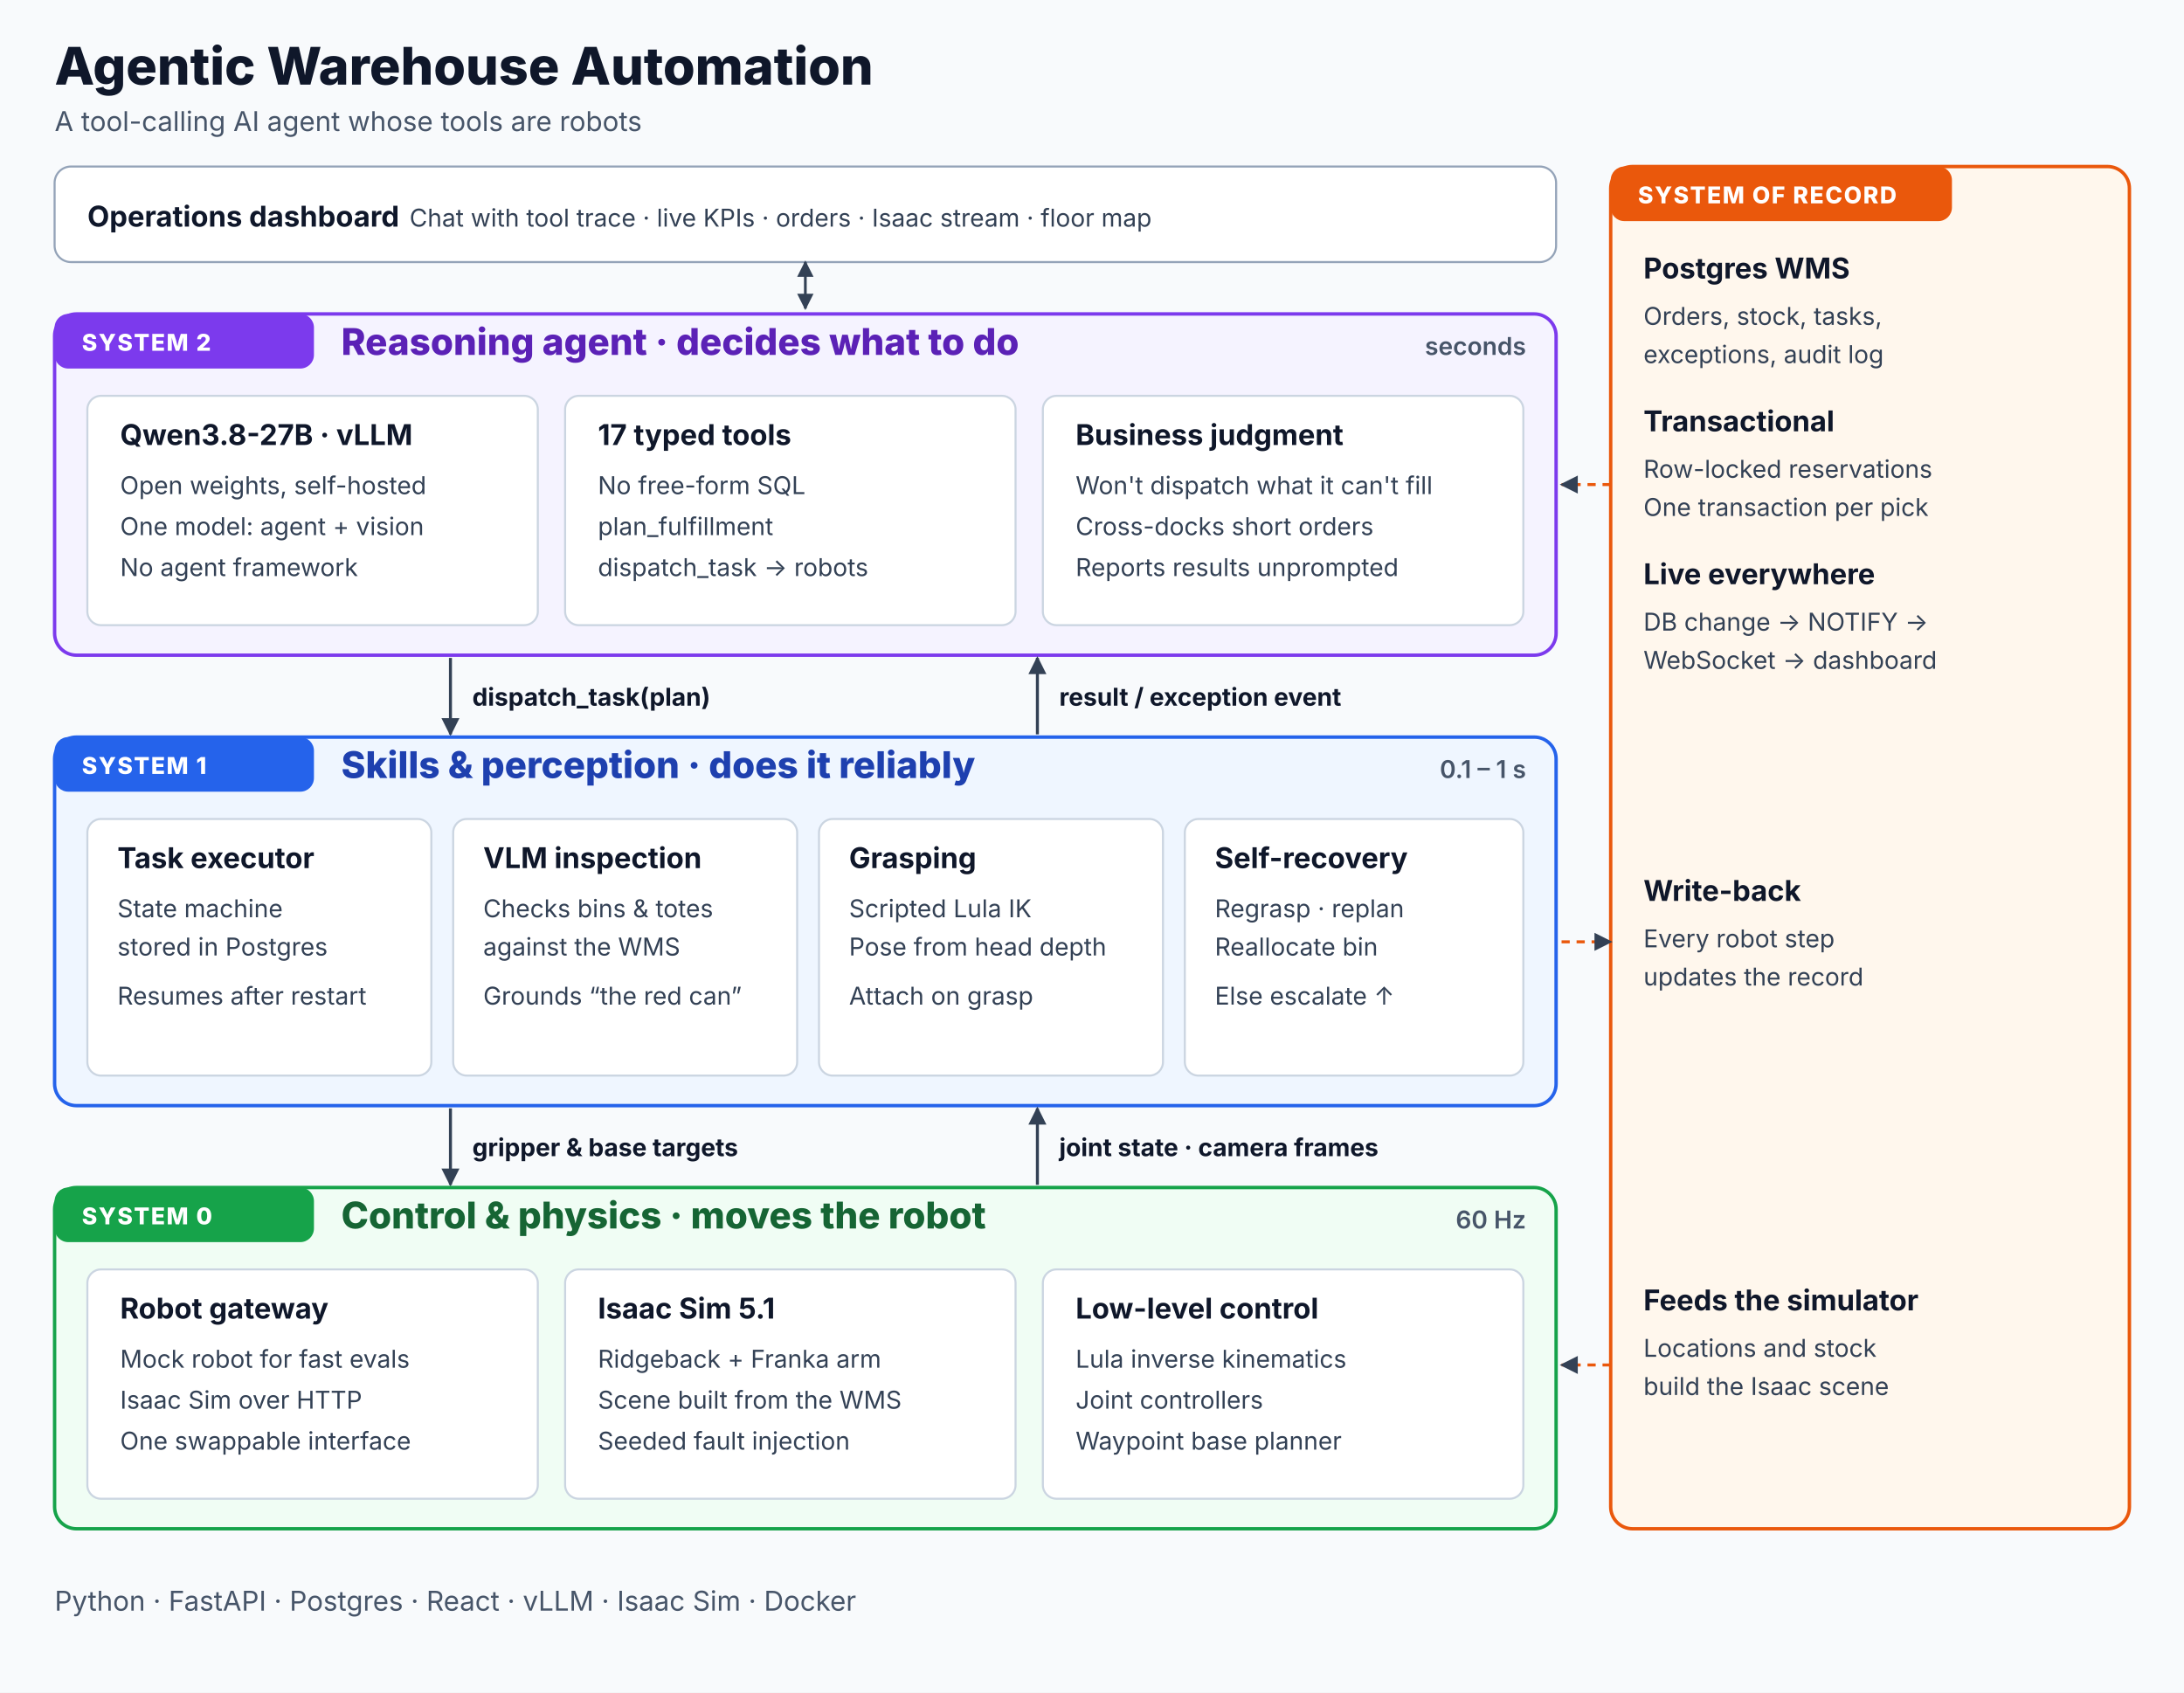
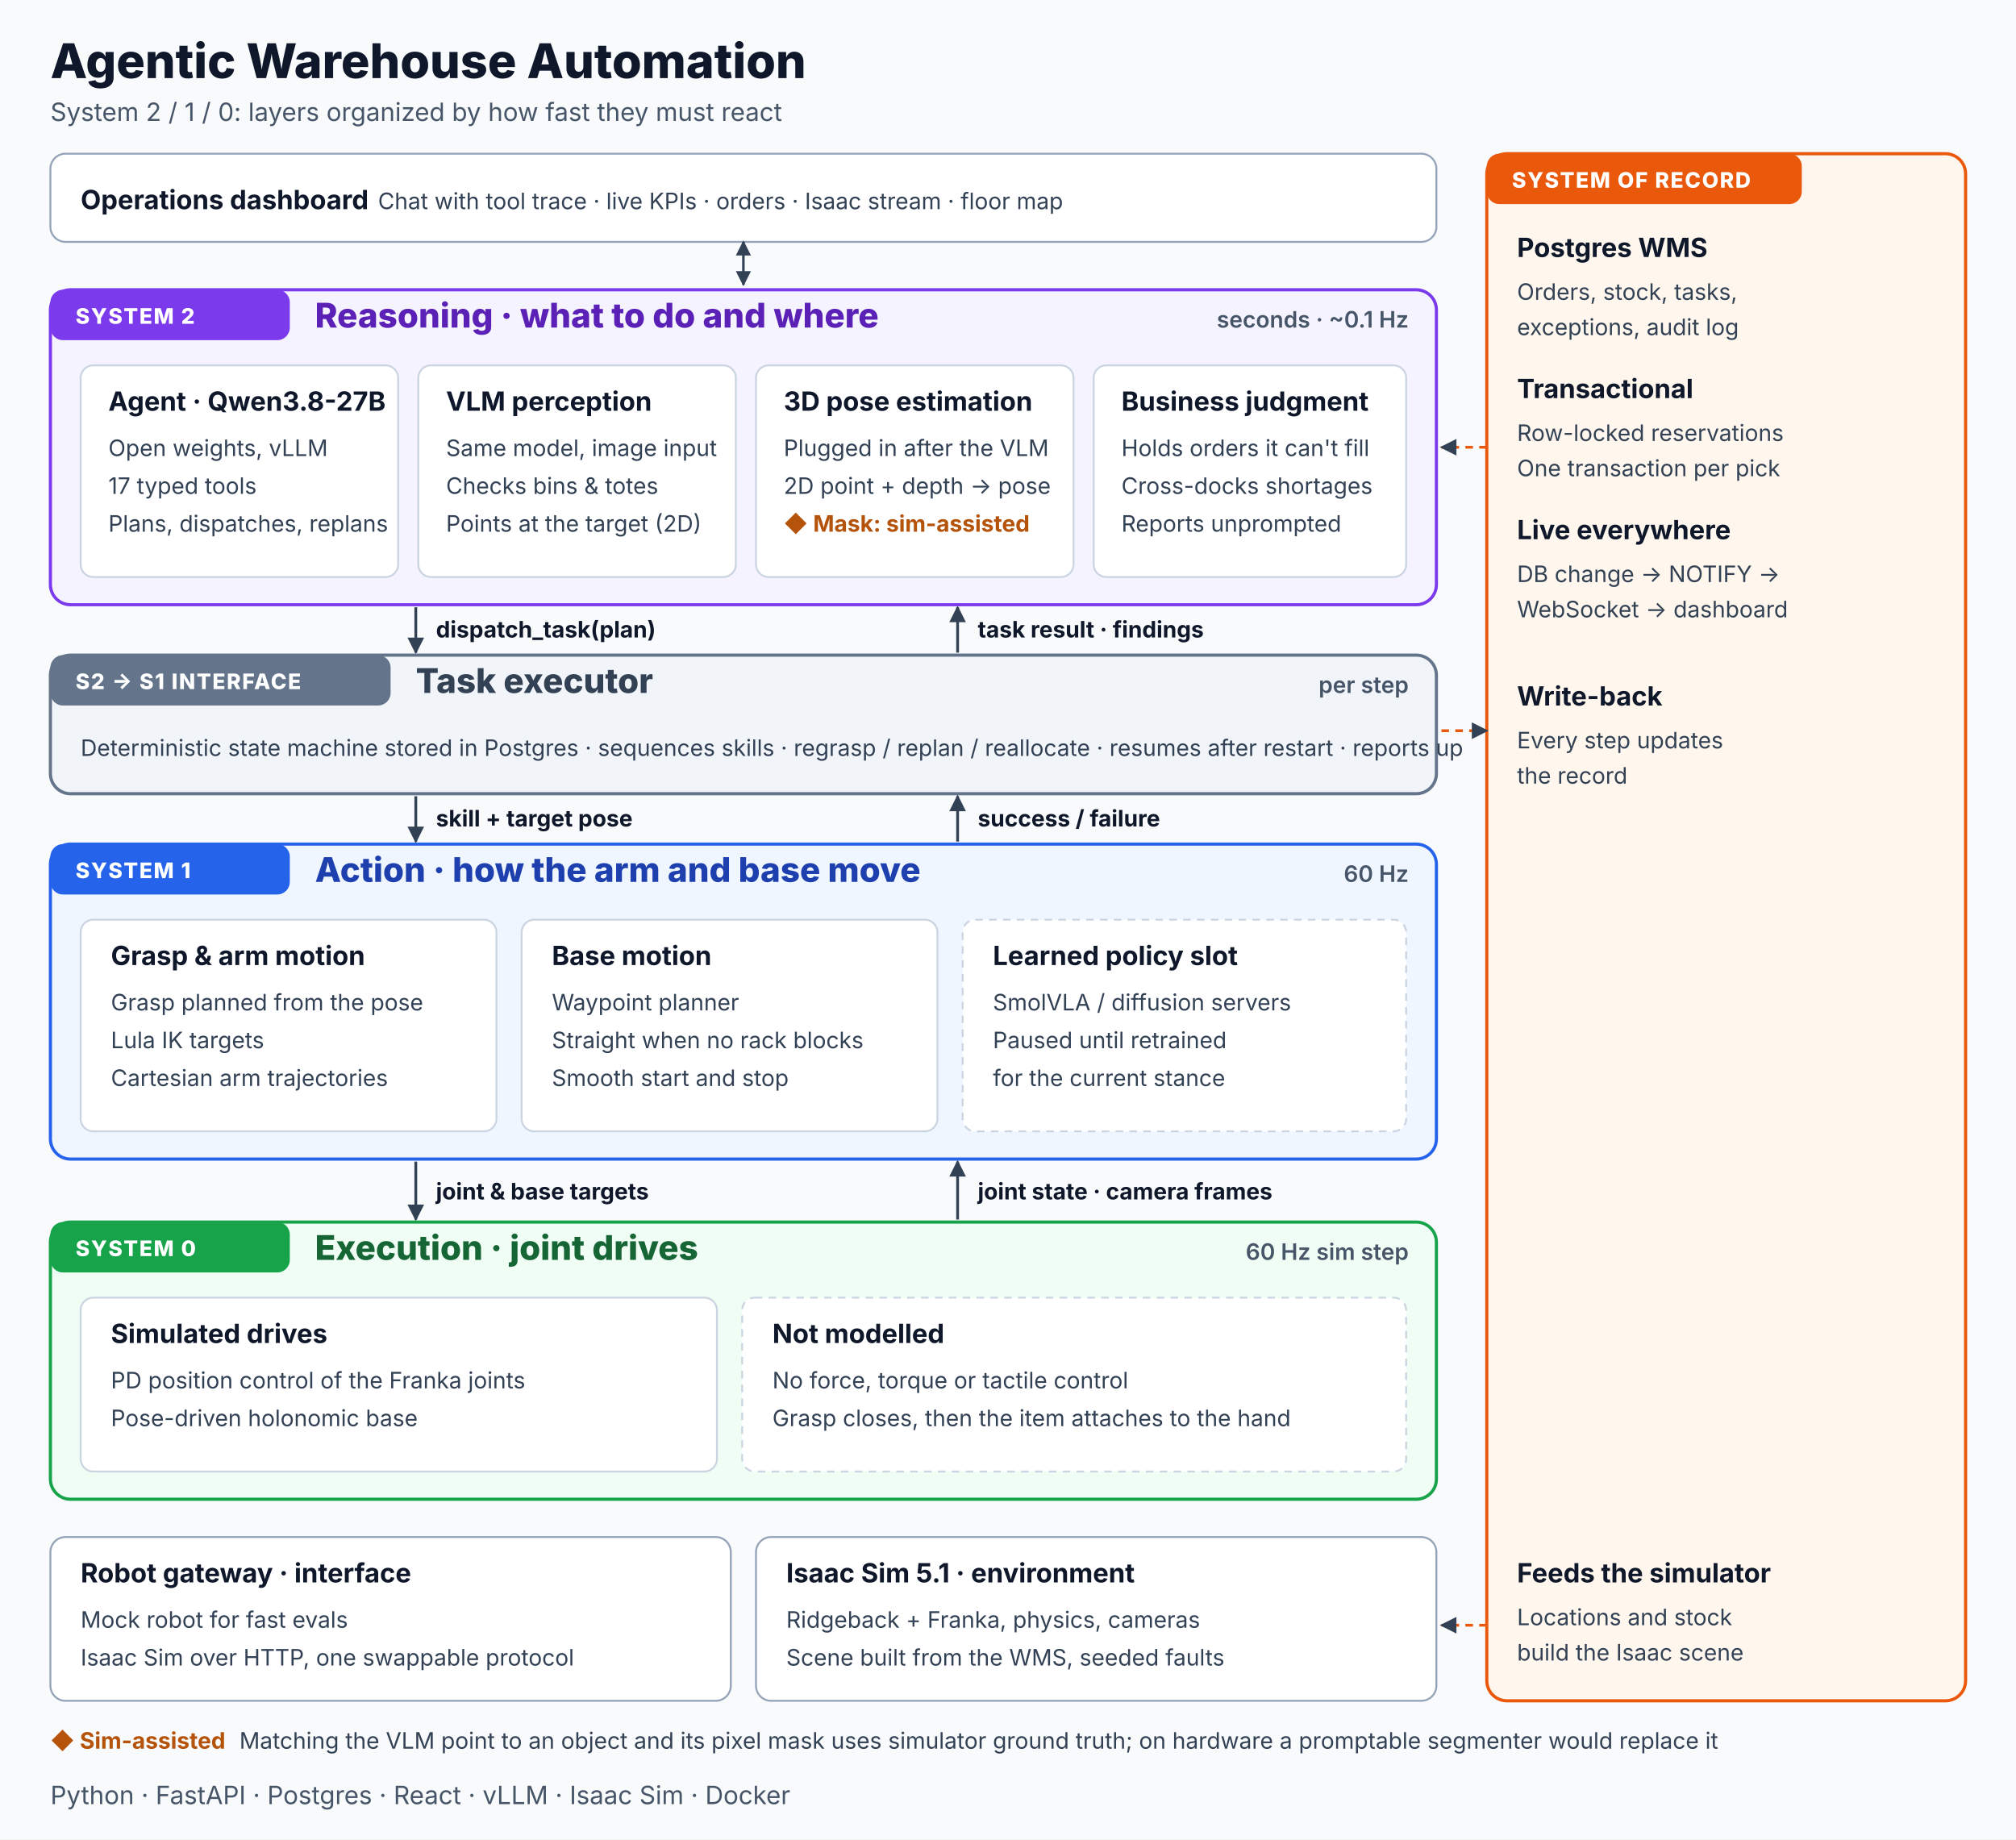
- <svg xmlns="http://www.w3.org/2000/svg" viewBox="0 0 1600 1240" width="1600" height="1240" font-family="Inter, 'Segoe UI', Helvetica, Arial, sans-serif">
+ <svg xmlns="http://www.w3.org/2000/svg" viewBox="0 0 1600 1460" width="1600" height="1460" font-family="Inter, 'Segoe UI', Helvetica, Arial, sans-serif">
  <defs>
    <marker id="arrow" viewBox="0 0 10 10" refX="9" refY="5" markerWidth="6" markerHeight="6" orient="auto-start-reverse">
      <path d="M0,0 L10,5 L0,10 z" fill="#334155" />
    </marker>
    <style>
      .title{font-size:38px;font-weight:800;fill:#0f172a}
      .subtitle{font-size:20px;fill:#475569}
      .tag{font-size:17px;font-weight:800;fill:#fff;letter-spacing:1px}
      .layer{font-size:27px;font-weight:800}
      .speed{font-size:18px;font-weight:600;fill:#475569}
      .h{font-size:21px;font-weight:700;fill:#0f172a}
      .t{font-size:18px;fill:#334155}
      .flow{font-size:18px;font-weight:700;fill:#0f172a}
      .note{font-size:15px;fill:#64748b}
      .card{fill:#fff;stroke:#cbd5e1;stroke-width:1.5}
+       .sim{font-size:18px;font-weight:700;fill:#b45309}
+       .gap{fill:#fff;stroke:#cbd5e1;stroke-width:1.5;stroke-dasharray:6 5}
    </style>
  </defs>
-   <rect width="1600" height="1240" fill="#f8fafc" />
+   <rect width="1600" height="1460" fill="#f8fafc" />
  <text x="40" y="62" class="title">Agentic Warehouse Automation</text>
-   <text x="40" y="96" class="subtitle">A tool-calling AI agent whose tools are robots</text>
+   <text x="40" y="96" class="subtitle">System 2 / 1 / 0: layers organized by how fast they must react</text>
  <rect x="40" y="122" width="1100" height="70" rx="12" fill="#fff" stroke="#94a3b8" stroke-width="1.5" />
  <text x="64" y="166" class="h">Operations dashboard</text>
  <text x="300" y="166" class="t">Chat with tool trace · live KPIs · orders · Isaac stream · floor map</text>
  <path d="M590,192 L590,226" stroke="#334155" stroke-width="2" marker-start="url(#arrow)" marker-end="url(#arrow)" />
  <rect x="40" y="230" width="1100" height="250" rx="16" fill="#f5f3ff" stroke="#7c3aed" stroke-width="2.5" />
  <rect x="40" y="230" width="190" height="40" rx="10" fill="#7c3aed" />
  <text x="60" y="257" class="tag">SYSTEM 2</text>
-   <text x="250" y="260" class="layer" fill="#5b21b6">Reasoning agent · decides what to do</text>
-   <text x="1118" y="260" class="speed" text-anchor="end">seconds</text>
-   <rect x="64" y="290" width="330" height="168" rx="10" class="card" />
-   <text x="88" y="326" class="h">Qwen3.8-27B · vLLM</text>
-   <text x="88" y="362" class="t">Open weights, self-hosted</text>
-   <text x="88" y="392" class="t">One model: agent + vision</text>
-   <text x="88" y="422" class="t">No agent framework</text>
-   <rect x="414" y="290" width="330" height="168" rx="10" class="card" />
-   <text x="438" y="326" class="h">17 typed tools</text>
-   <text x="438" y="362" class="t">No free-form SQL</text>
-   <text x="438" y="392" class="t">plan_fulfillment</text>
-   <text x="438" y="422" class="t">dispatch_task → robots</text>
-   <rect x="764" y="290" width="352" height="168" rx="10" class="card" />
-   <text x="788" y="326" class="h">Business judgment</text>
-   <text x="788" y="362" class="t">Won't dispatch what it can't fill</text>
-   <text x="788" y="392" class="t">Cross-docks short orders</text>
-   <text x="788" y="422" class="t">Reports results unprompted</text>
-   <path d="M330,482 L330,538" stroke="#334155" stroke-width="2.2" marker-end="url(#arrow)" />
-   <text x="346" y="517" class="flow">dispatch_task(plan)</text>
-   <path d="M760,538 L760,482" stroke="#334155" stroke-width="2.2" marker-end="url(#arrow)" />
-   <text x="776" y="517" class="flow">result / exception event</text>
-   <rect x="40" y="540" width="1100" height="270" rx="16" fill="#eff6ff" stroke="#2563eb" stroke-width="2.5" />
-   <rect x="40" y="540" width="190" height="40" rx="10" fill="#2563eb" />
-   <text x="60" y="567" class="tag">SYSTEM 1</text>
-   <text x="250" y="570" class="layer" fill="#1e40af">Skills &amp; perception · does it reliably</text>
-   <text x="1118" y="570" class="speed" text-anchor="end">0.1 – 1 s</text>
-   <rect x="64" y="600" width="252" height="188" rx="10" class="card" />
-   <text x="86" y="636" class="h">Task executor</text>
-   <text x="86" y="672" class="t">State machine</text>
-   <text x="86" y="700" class="t">stored in Postgres</text>
-   <text x="86" y="736" class="t">Resumes after restart</text>
-   <rect x="332" y="600" width="252" height="188" rx="10" class="card" />
-   <text x="354" y="636" class="h">VLM inspection</text>
-   <text x="354" y="672" class="t">Checks bins &amp; totes</text>
-   <text x="354" y="700" class="t">against the WMS</text>
-   <text x="354" y="736" class="t">Grounds “the red can”</text>
-   <rect x="600" y="600" width="252" height="188" rx="10" class="card" />
-   <text x="622" y="636" class="h">Grasping</text>
-   <text x="622" y="672" class="t">Scripted Lula IK</text>
-   <text x="622" y="700" class="t">Pose from head depth</text>
-   <text x="622" y="736" class="t">Attach on grasp</text>
-   <rect x="868" y="600" width="248" height="188" rx="10" class="card" />
-   <text x="890" y="636" class="h">Self-recovery</text>
-   <text x="890" y="672" class="t">Regrasp · replan</text>
-   <text x="890" y="700" class="t">Reallocate bin</text>
-   <text x="890" y="736" class="t">Else escalate ↑</text>
-   <path d="M330,812 L330,868" stroke="#334155" stroke-width="2.2" marker-end="url(#arrow)" />
-   <text x="346" y="847" class="flow">gripper &amp; base targets</text>
-   <path d="M760,868 L760,812" stroke="#334155" stroke-width="2.2" marker-end="url(#arrow)" />
-   <text x="776" y="847" class="flow">joint state · camera frames</text>
-   <rect x="40" y="870" width="1100" height="250" rx="16" fill="#f0fdf4" stroke="#16a34a" stroke-width="2.5" />
-   <rect x="40" y="870" width="190" height="40" rx="10" fill="#16a34a" />
-   <text x="60" y="897" class="tag">SYSTEM 0</text>
-   <text x="250" y="900" class="layer" fill="#166534">Control &amp; physics · moves the robot</text>
-   <text x="1118" y="900" class="speed" text-anchor="end">60 Hz</text>
-   <rect x="64" y="930" width="330" height="168" rx="10" class="card" />
-   <text x="88" y="966" class="h">Robot gateway</text>
-   <text x="88" y="1002" class="t">Mock robot for fast evals</text>
-   <text x="88" y="1032" class="t">Isaac Sim over HTTP</text>
-   <text x="88" y="1062" class="t">One swappable interface</text>
-   <rect x="414" y="930" width="330" height="168" rx="10" class="card" />
-   <text x="438" y="966" class="h">Isaac Sim 5.1</text>
-   <text x="438" y="1002" class="t">Ridgeback + Franka arm</text>
-   <text x="438" y="1032" class="t">Scene built from the WMS</text>
-   <text x="438" y="1062" class="t">Seeded fault injection</text>
-   <rect x="764" y="930" width="352" height="168" rx="10" class="card" />
-   <text x="788" y="966" class="h">Low-level control</text>
-   <text x="788" y="1002" class="t">Lula inverse kinematics</text>
-   <text x="788" y="1032" class="t">Joint controllers</text>
-   <text x="788" y="1062" class="t">Waypoint base planner</text>
-   <rect x="1180" y="122" width="380" height="998" rx="16" fill="#fff7ed" stroke="#ea580c" stroke-width="2.5" />
+   <text x="250" y="260" class="layer" fill="#5b21b6">Reasoning · what to do and where</text>
+   <text x="1118" y="260" class="speed" text-anchor="end">seconds · ~0.1 Hz</text>
+   <rect x="64" y="290" width="252" height="168" rx="10" class="card" />
+   <text x="86" y="326" class="h">Agent · Qwen3.8-27B</text>
+   <text x="86" y="362" class="t">Open weights, vLLM</text>
+   <text x="86" y="392" class="t">17 typed tools</text>
+   <text x="86" y="422" class="t">Plans, dispatches, replans</text>
+   <rect x="332" y="290" width="252" height="168" rx="10" class="card" />
+   <text x="354" y="326" class="h">VLM perception</text>
+   <text x="354" y="362" class="t">Same model, image input</text>
+   <text x="354" y="392" class="t">Checks bins &amp; totes</text>
+   <text x="354" y="422" class="t">Points at the target (2D)</text>
+   <rect x="600" y="290" width="252" height="168" rx="10" class="card" />
+   <text x="622" y="326" class="h">3D pose estimation</text>
+   <text x="622" y="362" class="t">Plugged in after the VLM</text>
+   <text x="622" y="392" class="t">2D point + depth → pose</text>
+   <text x="622" y="422" class="sim">◆ Mask: sim-assisted</text>
+   <rect x="868" y="290" width="248" height="168" rx="10" class="card" />
+   <text x="890" y="326" class="h">Business judgment</text>
+   <text x="890" y="362" class="t">Holds orders it can't fill</text>
+   <text x="890" y="392" class="t">Cross-docks shortages</text>
+   <text x="890" y="422" class="t">Reports unprompted</text>
+   <path d="M330,482 L330,518" stroke="#334155" stroke-width="2.2" marker-end="url(#arrow)" />
+   <text x="346" y="506" class="flow">dispatch_task(plan)</text>
+   <path d="M760,518 L760,482" stroke="#334155" stroke-width="2.2" marker-end="url(#arrow)" />
+   <text x="776" y="506" class="flow">task result · findings</text>
+   <rect x="40" y="520" width="1100" height="110" rx="16" fill="#f1f5f9" stroke="#64748b" stroke-width="2.5" />
+   <rect x="40" y="520" width="270" height="40" rx="10" fill="#64748b" />
+   <text x="60" y="547" class="tag">S2 → S1 INTERFACE</text>
+   <text x="330" y="550" class="layer" fill="#334155">Task executor</text>
+   <text x="1118" y="550" class="speed" text-anchor="end">per step</text>
+   <text x="64" y="600" class="t">Deterministic state machine stored in Postgres · sequences skills · regrasp / replan / reallocate · resumes after restart · reports up</text>
+   <path d="M330,632 L330,668" stroke="#334155" stroke-width="2.2" marker-end="url(#arrow)" />
+   <text x="346" y="656" class="flow">skill + target pose</text>
+   <path d="M760,668 L760,632" stroke="#334155" stroke-width="2.2" marker-end="url(#arrow)" />
+   <text x="776" y="656" class="flow">success / failure</text>
+   <rect x="40" y="670" width="1100" height="250" rx="16" fill="#eff6ff" stroke="#2563eb" stroke-width="2.5" />
+   <rect x="40" y="670" width="190" height="40" rx="10" fill="#2563eb" />
+   <text x="60" y="697" class="tag">SYSTEM 1</text>
+   <text x="250" y="700" class="layer" fill="#1e40af">Action · how the arm and base move</text>
+   <text x="1118" y="700" class="speed" text-anchor="end">60 Hz</text>
+   <rect x="64" y="730" width="330" height="168" rx="10" class="card" />
+   <text x="88" y="766" class="h">Grasp &amp; arm motion</text>
+   <text x="88" y="802" class="t">Grasp planned from the pose</text>
+   <text x="88" y="832" class="t">Lula IK targets</text>
+   <text x="88" y="862" class="t">Cartesian arm trajectories</text>
+   <rect x="414" y="730" width="330" height="168" rx="10" class="card" />
+   <text x="438" y="766" class="h">Base motion</text>
+   <text x="438" y="802" class="t">Waypoint planner</text>
+   <text x="438" y="832" class="t">Straight when no rack blocks</text>
+   <text x="438" y="862" class="t">Smooth start and stop</text>
+   <rect x="764" y="730" width="352" height="168" rx="10" class="gap" />
+   <text x="788" y="766" class="h">Learned policy slot</text>
+   <text x="788" y="802" class="t">SmolVLA / diffusion servers</text>
+   <text x="788" y="832" class="t">Paused until retrained</text>
+   <text x="788" y="862" class="t">for the current stance</text>
+   <path d="M330,922 L330,968" stroke="#334155" stroke-width="2.2" marker-end="url(#arrow)" />
+   <text x="346" y="952" class="flow">joint &amp; base targets</text>
+   <path d="M760,968 L760,922" stroke="#334155" stroke-width="2.2" marker-end="url(#arrow)" />
+   <text x="776" y="952" class="flow">joint state · camera frames</text>
+   <rect x="40" y="970" width="1100" height="220" rx="16" fill="#f0fdf4" stroke="#16a34a" stroke-width="2.5" />
+   <rect x="40" y="970" width="190" height="40" rx="10" fill="#16a34a" />
+   <text x="60" y="997" class="tag">SYSTEM 0</text>
+   <text x="250" y="1000" class="layer" fill="#166534">Execution · joint drives</text>
+   <text x="1118" y="1000" class="speed" text-anchor="end">60 Hz sim step</text>
+   <rect x="64" y="1030" width="505" height="138" rx="10" class="card" />
+   <text x="88" y="1066" class="h">Simulated drives</text>
+   <text x="88" y="1102" class="t">PD position control of the Franka joints</text>
+   <text x="88" y="1132" class="t">Pose-driven holonomic base</text>
+   <rect x="589" y="1030" width="527" height="138" rx="10" class="gap" />
+   <text x="613" y="1066" class="h">Not modelled</text>
+   <text x="613" y="1102" class="t">No force, torque or tactile control</text>
+   <text x="613" y="1132" class="t">Grasp closes, then the item attaches to the hand</text>
+   <rect x="40" y="1220" width="540" height="130" rx="12" fill="#fff" stroke="#94a3b8" stroke-width="1.5" />
+   <text x="64" y="1256" class="h">Robot gateway · interface</text>
+   <text x="64" y="1292" class="t">Mock robot for fast evals</text>
+   <text x="64" y="1322" class="t">Isaac Sim over HTTP, one swappable protocol</text>
+   <rect x="600" y="1220" width="540" height="130" rx="12" fill="#fff" stroke="#94a3b8" stroke-width="1.5" />
+   <text x="624" y="1256" class="h">Isaac Sim 5.1 · environment</text>
+   <text x="624" y="1292" class="t">Ridgeback + Franka, physics, cameras</text>
+   <text x="624" y="1322" class="t">Scene built from the WMS, seeded faults</text>
+   <rect x="1180" y="122" width="380" height="1228" rx="16" fill="#fff7ed" stroke="#ea580c" stroke-width="2.5" />
  <rect x="1180" y="122" width="250" height="40" rx="10" fill="#ea580c" />
  <text x="1200" y="149" class="tag">SYSTEM OF RECORD</text>
  <text x="1204" y="204" class="h">Postgres WMS</text>
  <text x="1204" y="238" class="t">Orders, stock, tasks,</text>
  <text x="1204" y="266" class="t">exceptions, audit log</text>
  <text x="1204" y="316" class="h">Transactional</text>
  <text x="1204" y="350" class="t">Row-locked reservations</text>
  <text x="1204" y="378" class="t">One transaction per pick</text>
  <text x="1204" y="428" class="h">Live everywhere</text>
  <text x="1204" y="462" class="t">DB change → NOTIFY →</text>
  <text x="1204" y="490" class="t">WebSocket → dashboard</text>
-   <text x="1204" y="660" class="h">Write-back</text>
-   <text x="1204" y="694" class="t">Every robot step</text>
-   <text x="1204" y="722" class="t">updates the record</text>
+   <text x="1204" y="560" class="h">Write-back</text>
+   <text x="1204" y="594" class="t">Every step updates</text>
+   <text x="1204" y="622" class="t">the record</text>
+   <text x="1204" y="1256" class="h">Feeds the simulator</text>
+   <text x="1204" y="1290" class="t">Locations and stock</text>
+   <text x="1204" y="1318" class="t">build the Isaac scene</text>
  <path d="M1180,355 L1144,355" stroke="#ea580c" stroke-width="2.2" stroke-dasharray="6 5" marker-end="url(#arrow)" />
-   <text x="1204" y="960" class="h">Feeds the simulator</text>
-   <text x="1204" y="994" class="t">Locations and stock</text>
-   <text x="1204" y="1022" class="t">build the Isaac scene</text>
-   <path d="M1180,1000 L1144,1000" stroke="#ea580c" stroke-width="2.2" stroke-dasharray="6 5" marker-end="url(#arrow)" />
-   <path d="M1144,690 L1180,690" stroke="#ea580c" stroke-width="2.2" stroke-dasharray="6 5" marker-end="url(#arrow)" />
-   <text x="40" y="1180" class="subtitle">Python · FastAPI · Postgres · React · vLLM · Isaac Sim · Docker</text>
+   <path d="M1144,580 L1180,580" stroke="#ea580c" stroke-width="2.2" stroke-dasharray="6 5" marker-end="url(#arrow)" />
+   <path d="M1180,1290 L1144,1290" stroke="#ea580c" stroke-width="2.2" stroke-dasharray="6 5" marker-end="url(#arrow)" />
+   <text x="40" y="1388" class="sim">◆ Sim-assisted</text>
+   <text x="190" y="1388" class="t">Matching the VLM point to an object and its pixel mask uses simulator ground truth; on hardware a promptable segmenter would replace it</text>
+   <text x="40" y="1432" class="subtitle">Python · FastAPI · Postgres · React · vLLM · Isaac Sim · Docker</text>
</svg>
